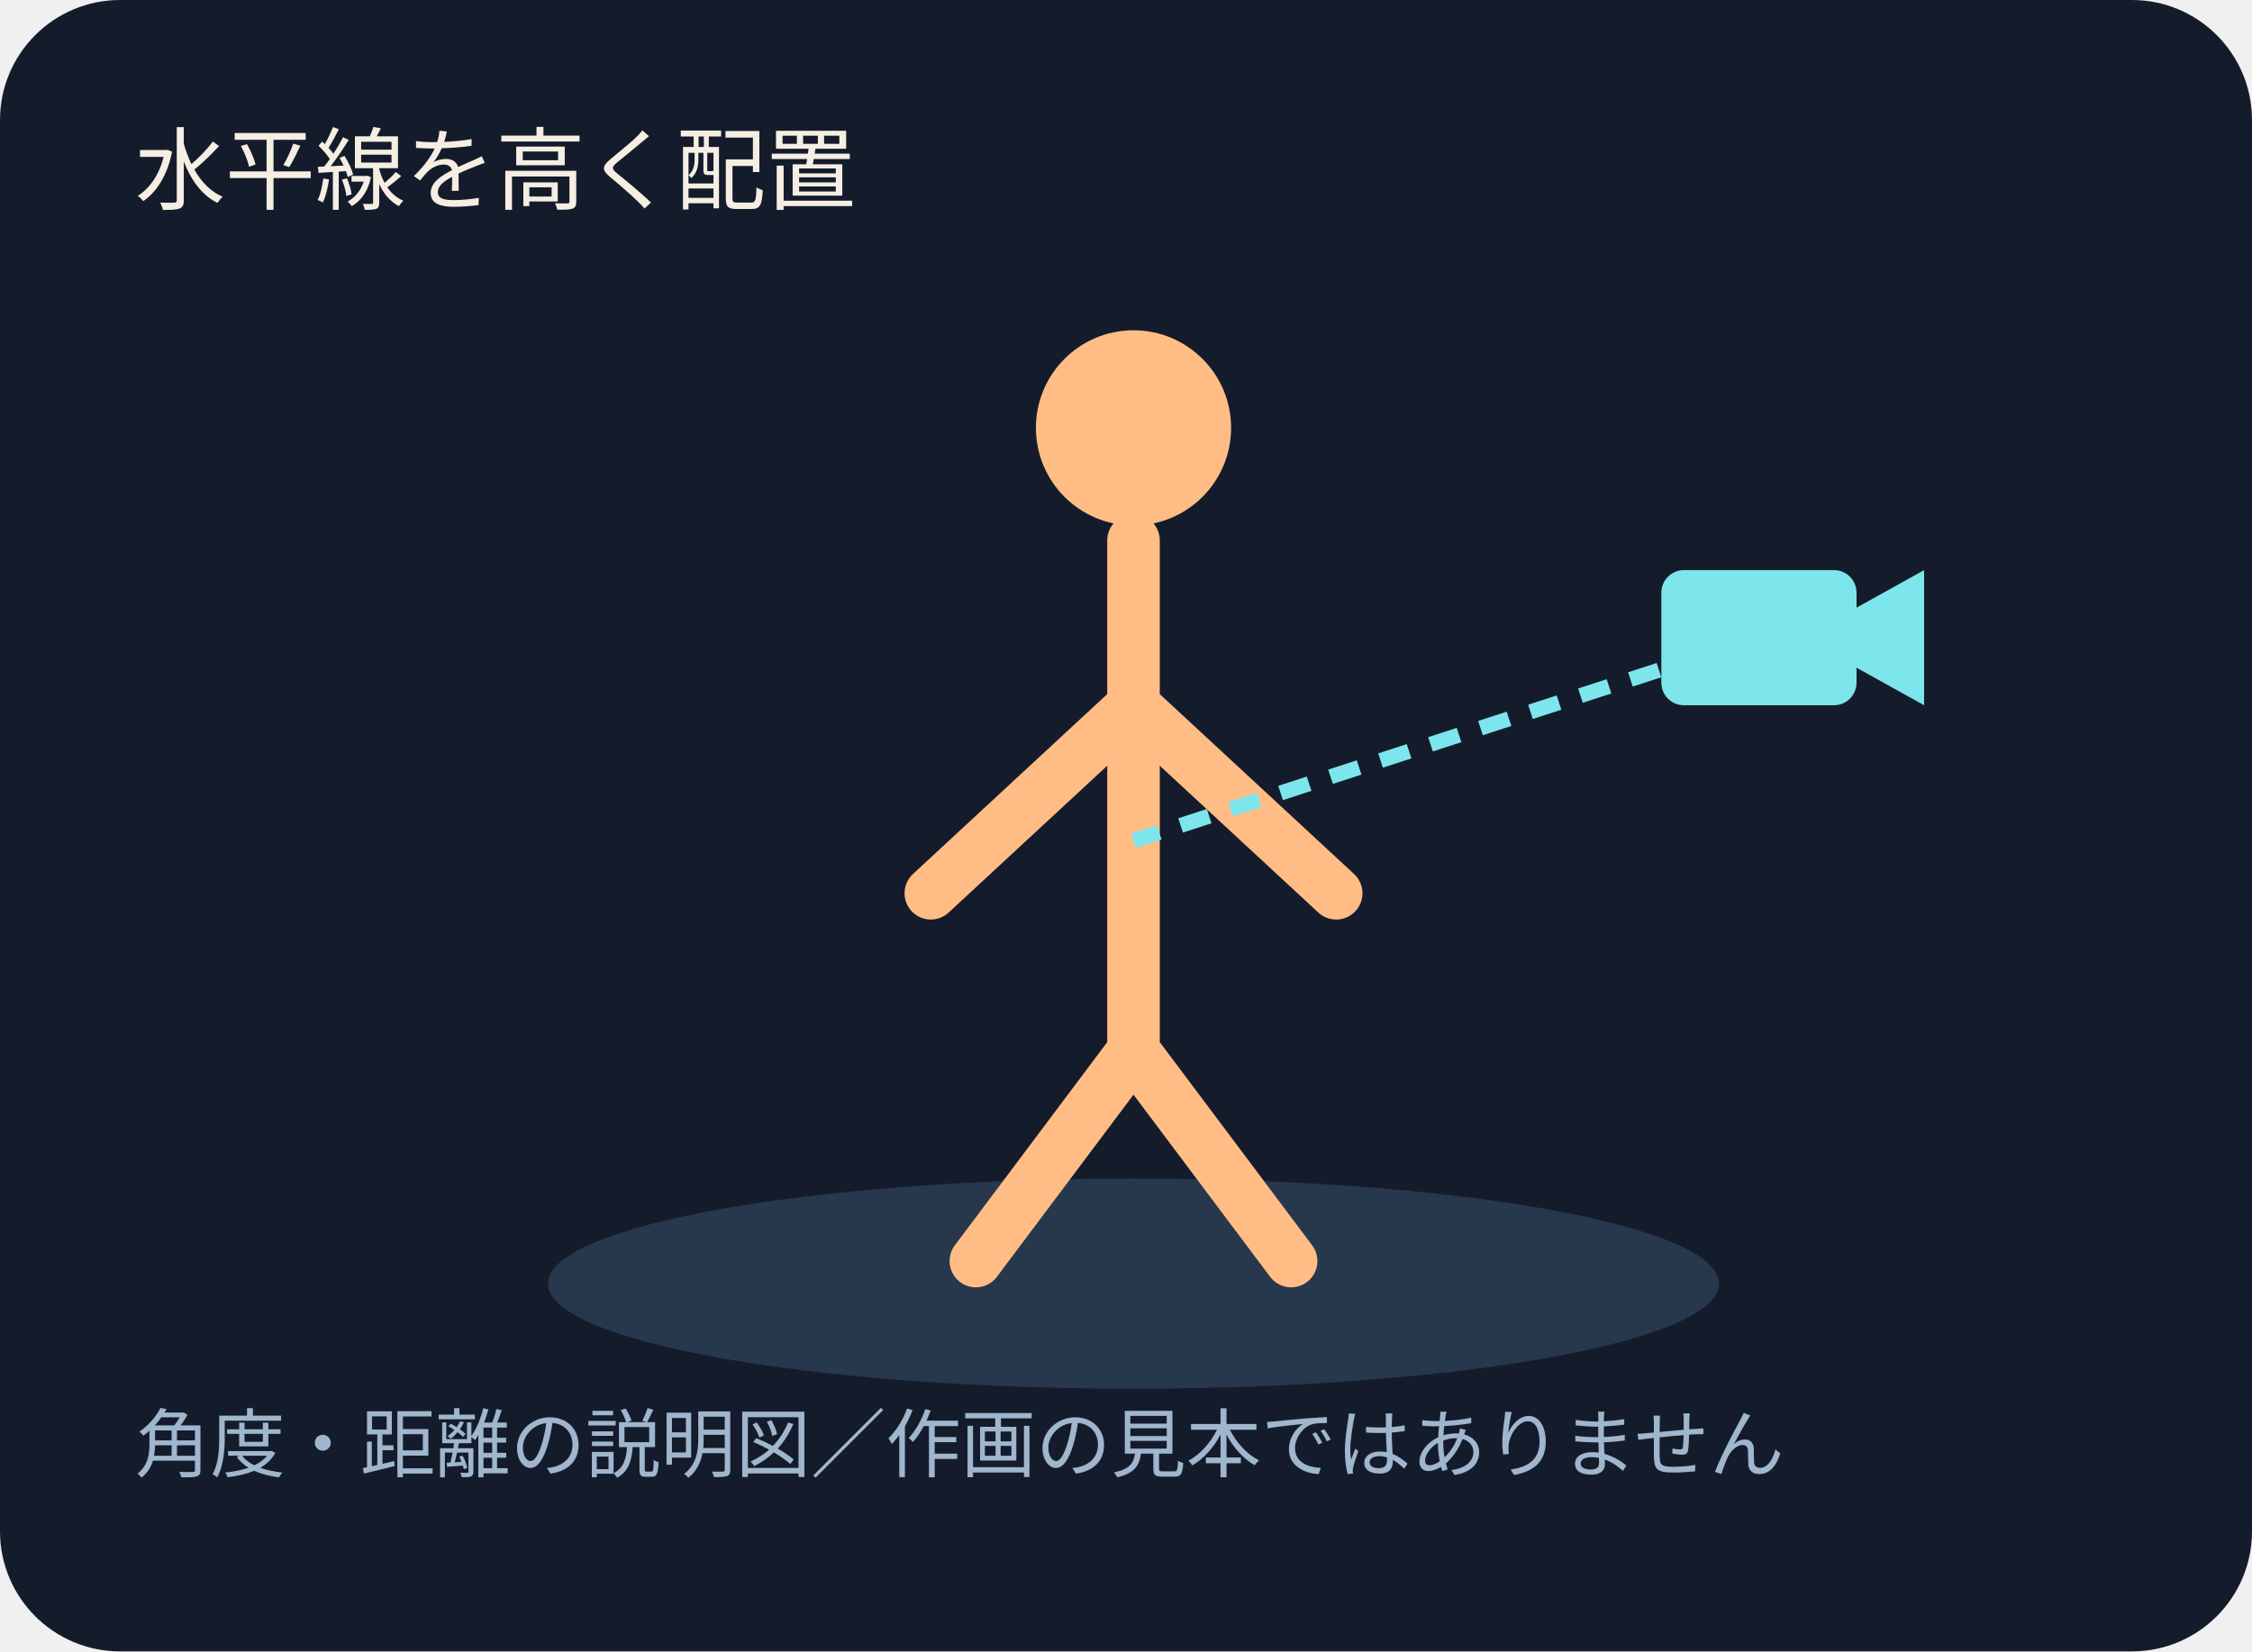
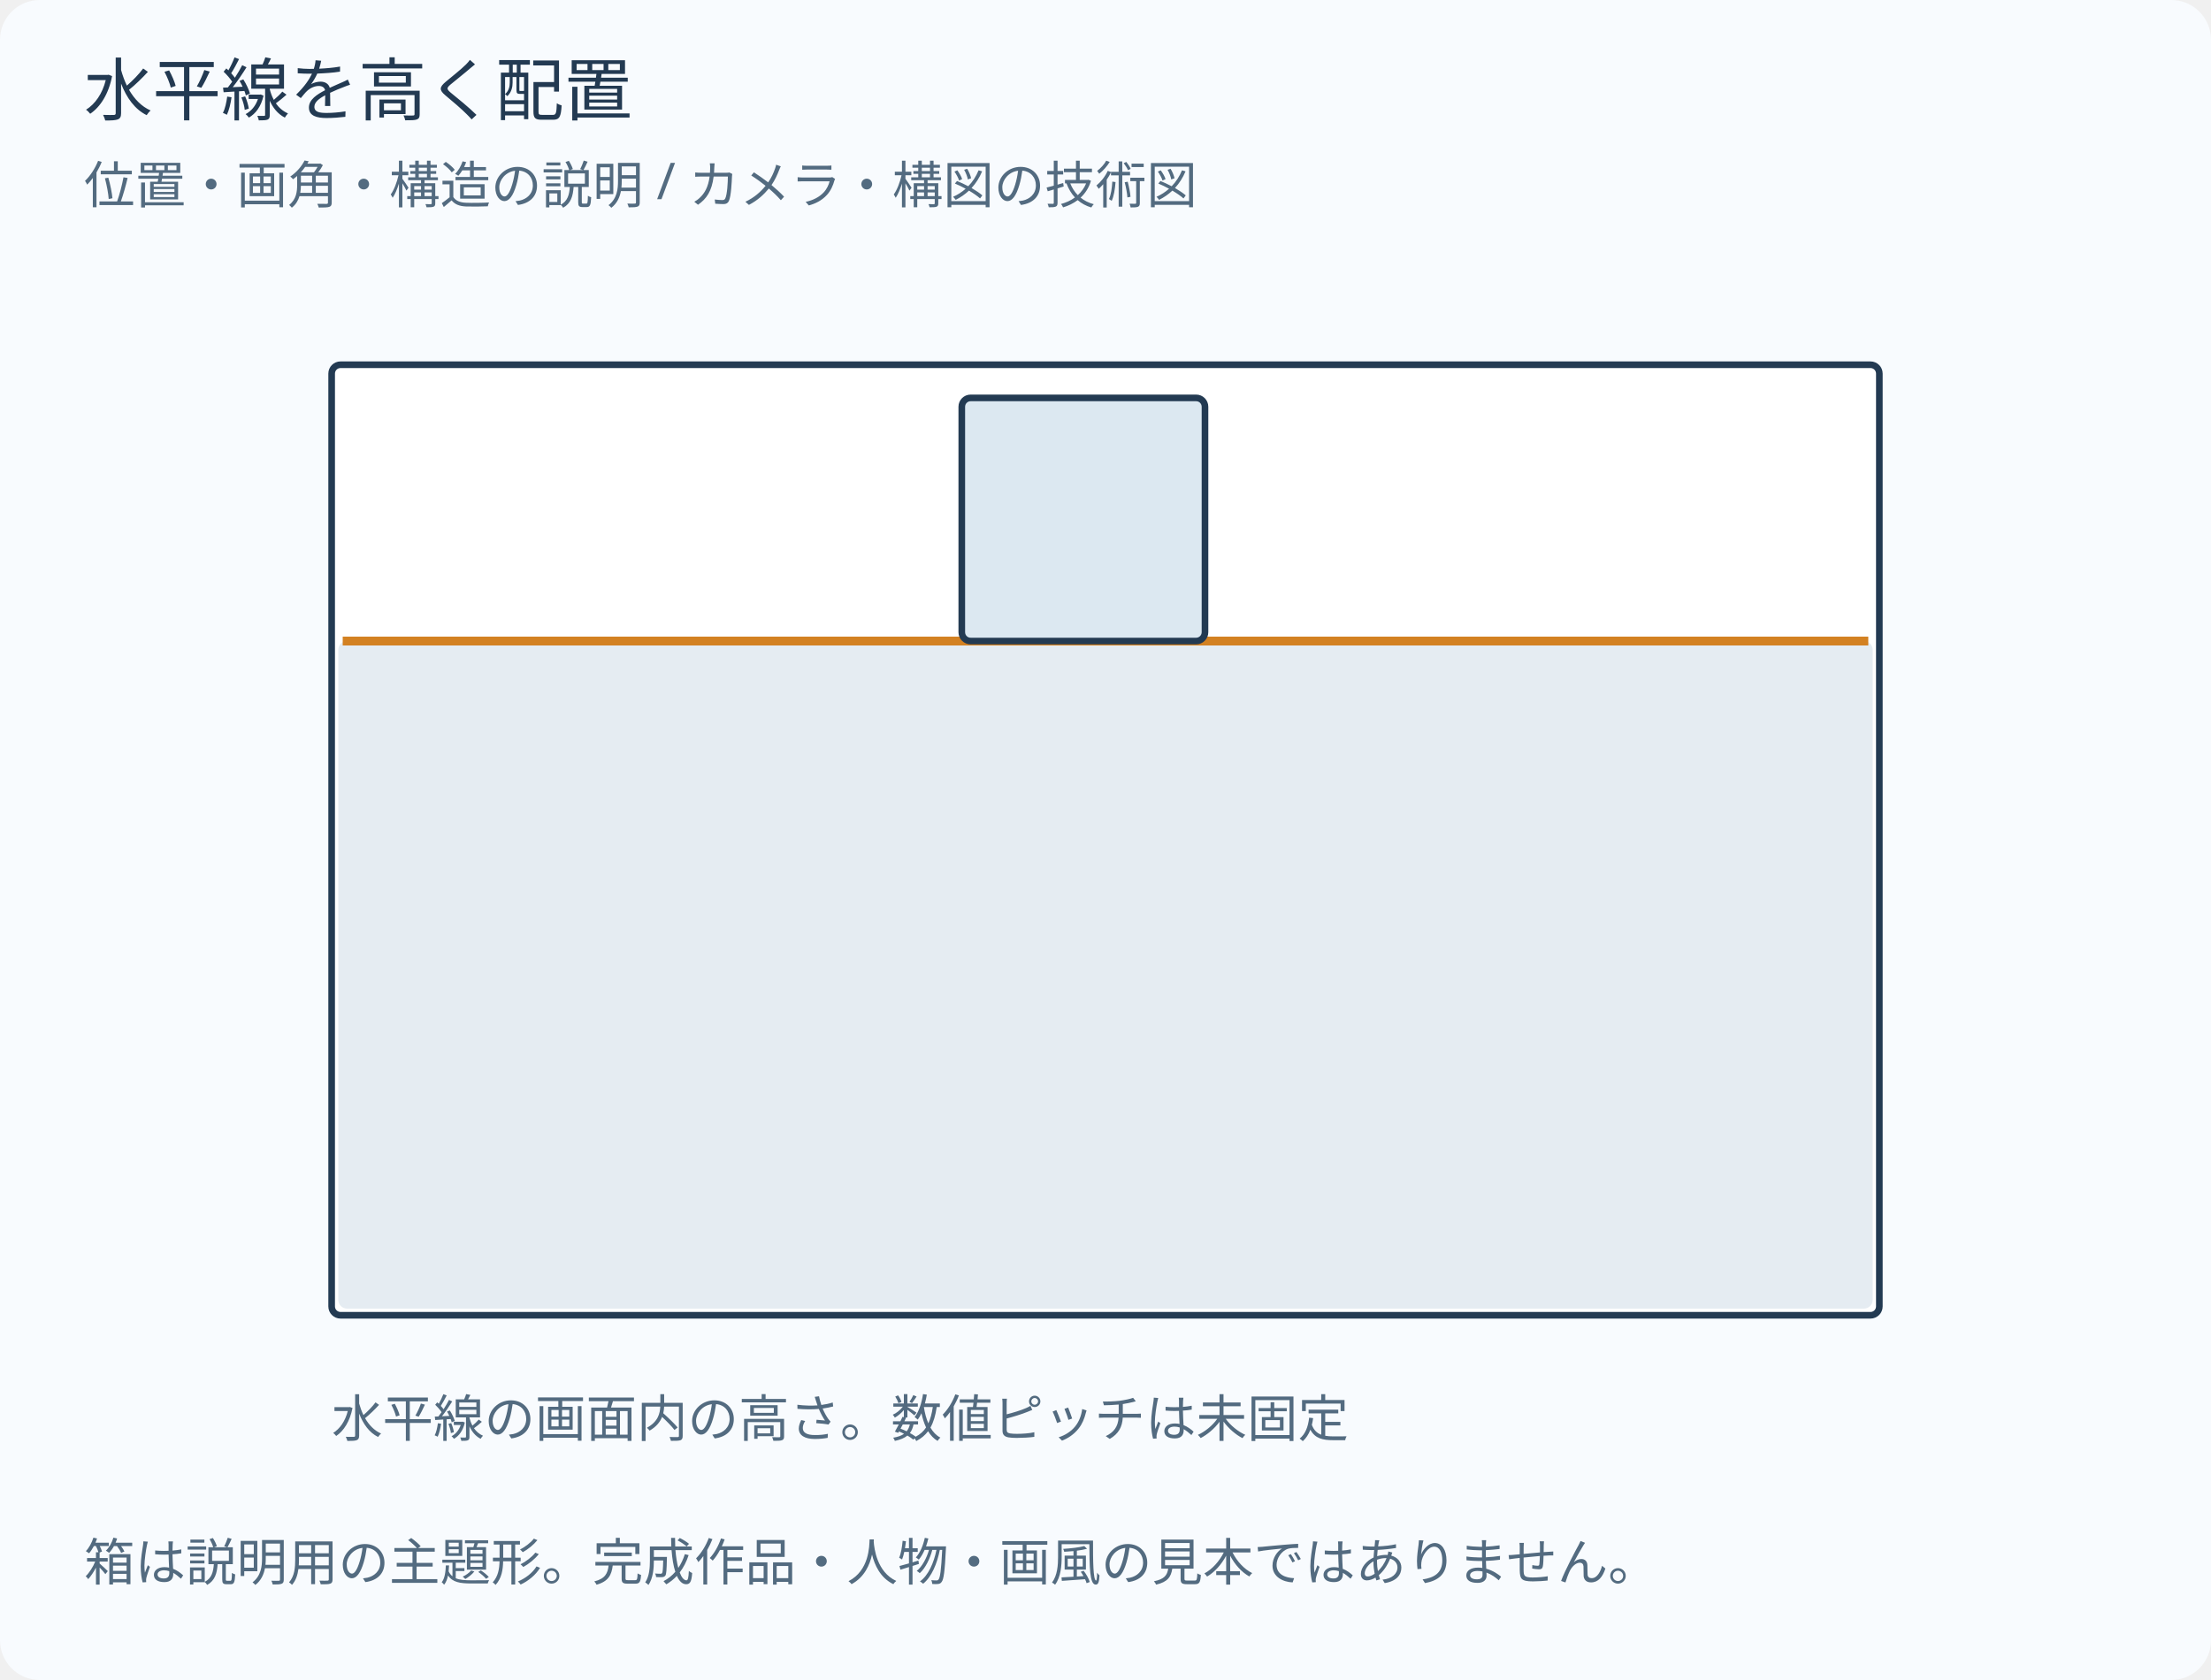
- <svg xmlns="http://www.w3.org/2000/svg" width="600" height="440" viewBox="0 0 300 220">
-   <rect width="300" height="220" rx="16" fill="#141c2c" />
-   <text x="18" y="27" fill="#f6eee3" font-family="sans-serif" font-size="12">水平線を高く配置</text>
-   <ellipse cx="151" cy="171" rx="78" ry="14" fill="#27374c" />
-   <path d="M151 72v68m0-46l-27 25m27-25l27 25m-27 21l-21 28m21-28l21 28" stroke="#ffbd85" stroke-width="7" stroke-linecap="round" fill="none" />
-   <circle cx="151" cy="57" r="13" fill="#ffbd85" />
-   <path d="M234.317 84.952L151 112" stroke="#7de6ec" stroke-width="2" stroke-dasharray="4 3" />
-   <g transform="translate(221.3172 75.95243) rotate(0 13 9)">
-     <rect width="26" height="18" rx="3" fill="#7de6ec" />
-     <path d="M26 5l9-5v18l-9-5" fill="#7de6ec" />
-   </g>
-   <text x="18" y="196" fill="#9fb6cd" font-family="sans-serif" font-size="10">角度・距離の説明図／作画の見本ではありません</text>
+ <svg xmlns="http://www.w3.org/2000/svg" width="1000" height="760" viewBox="0 0 1000 760" role="img" aria-labelledby="diagram-title diagram-desc" data-diagram-kind="layout">
+   <rect width="1000" height="760" rx="18" fill="#f8fbfe" />
+   <text x="38" y="52" font-size="31" fill="#233a52" text-anchor="start" font-family="sans-serif">水平線を高く配置</text>
+   <text x="38" y="92" font-size="23" fill="#536b80" text-anchor="start" font-family="sans-serif">位置・画角・構造の説明 / カメラ・構図の技術図</text>
+   <rect id="image-frame" x="150" y="165" width="700" height="430" rx="4" fill="#ffffff" stroke="#233a52" stroke-width="3" />
+   <rect x="153" y="290" width="694" height="302" rx="4" fill="#e5ecf2" stroke="none" stroke-width="3" />
+   <line id="horizon" x1="155" y1="290" x2="845" y2="290" stroke="#d38122" stroke-width="4" />
+   <rect id="subject-shape" x="435" y="180" width="110" height="110" rx="4" fill="#dce8f1" stroke="#233a52" stroke-width="3" />
+   <text x="150" y="650" font-size="23" fill="#536b80" text-anchor="start" font-family="sans-serif">水平線の画面内の高さ。数値ピッチは未固定</text>
+   <text x="38" y="715" font-size="23" fill="#536b80" text-anchor="start" font-family="sans-serif">箱は説明用の主題形。完成作品・人物・画風の見本ではありません。</text>
</svg>
